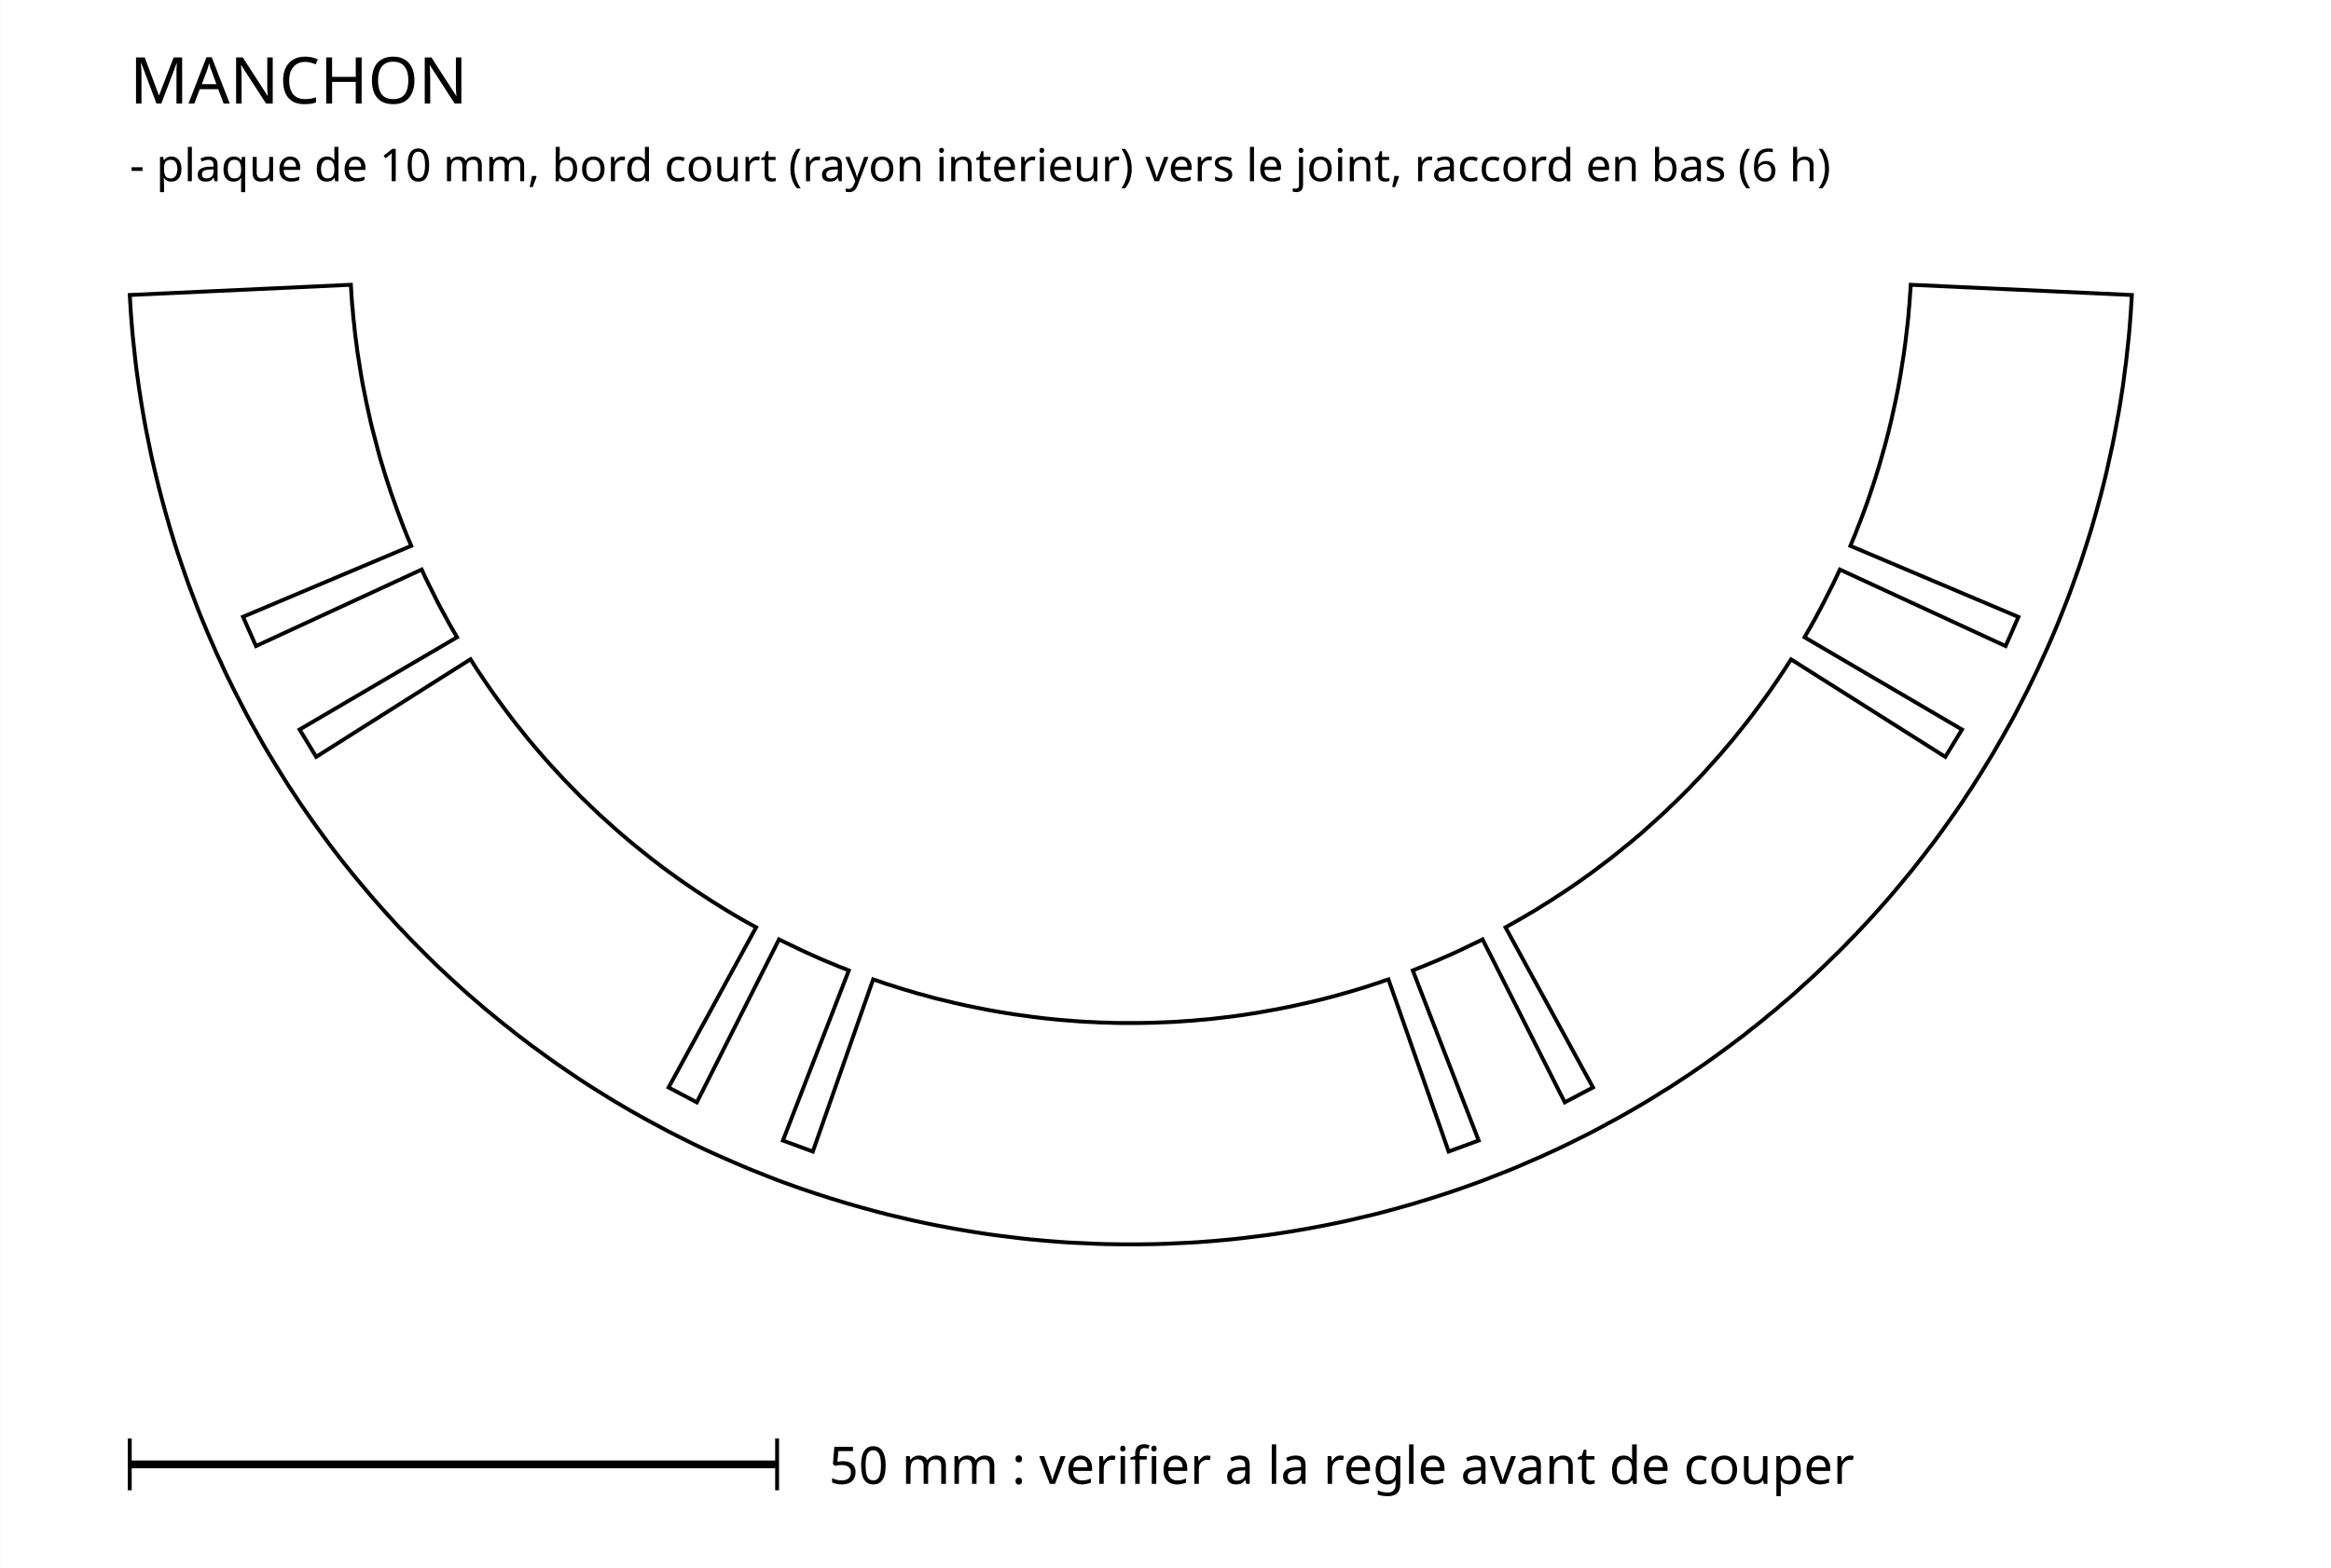
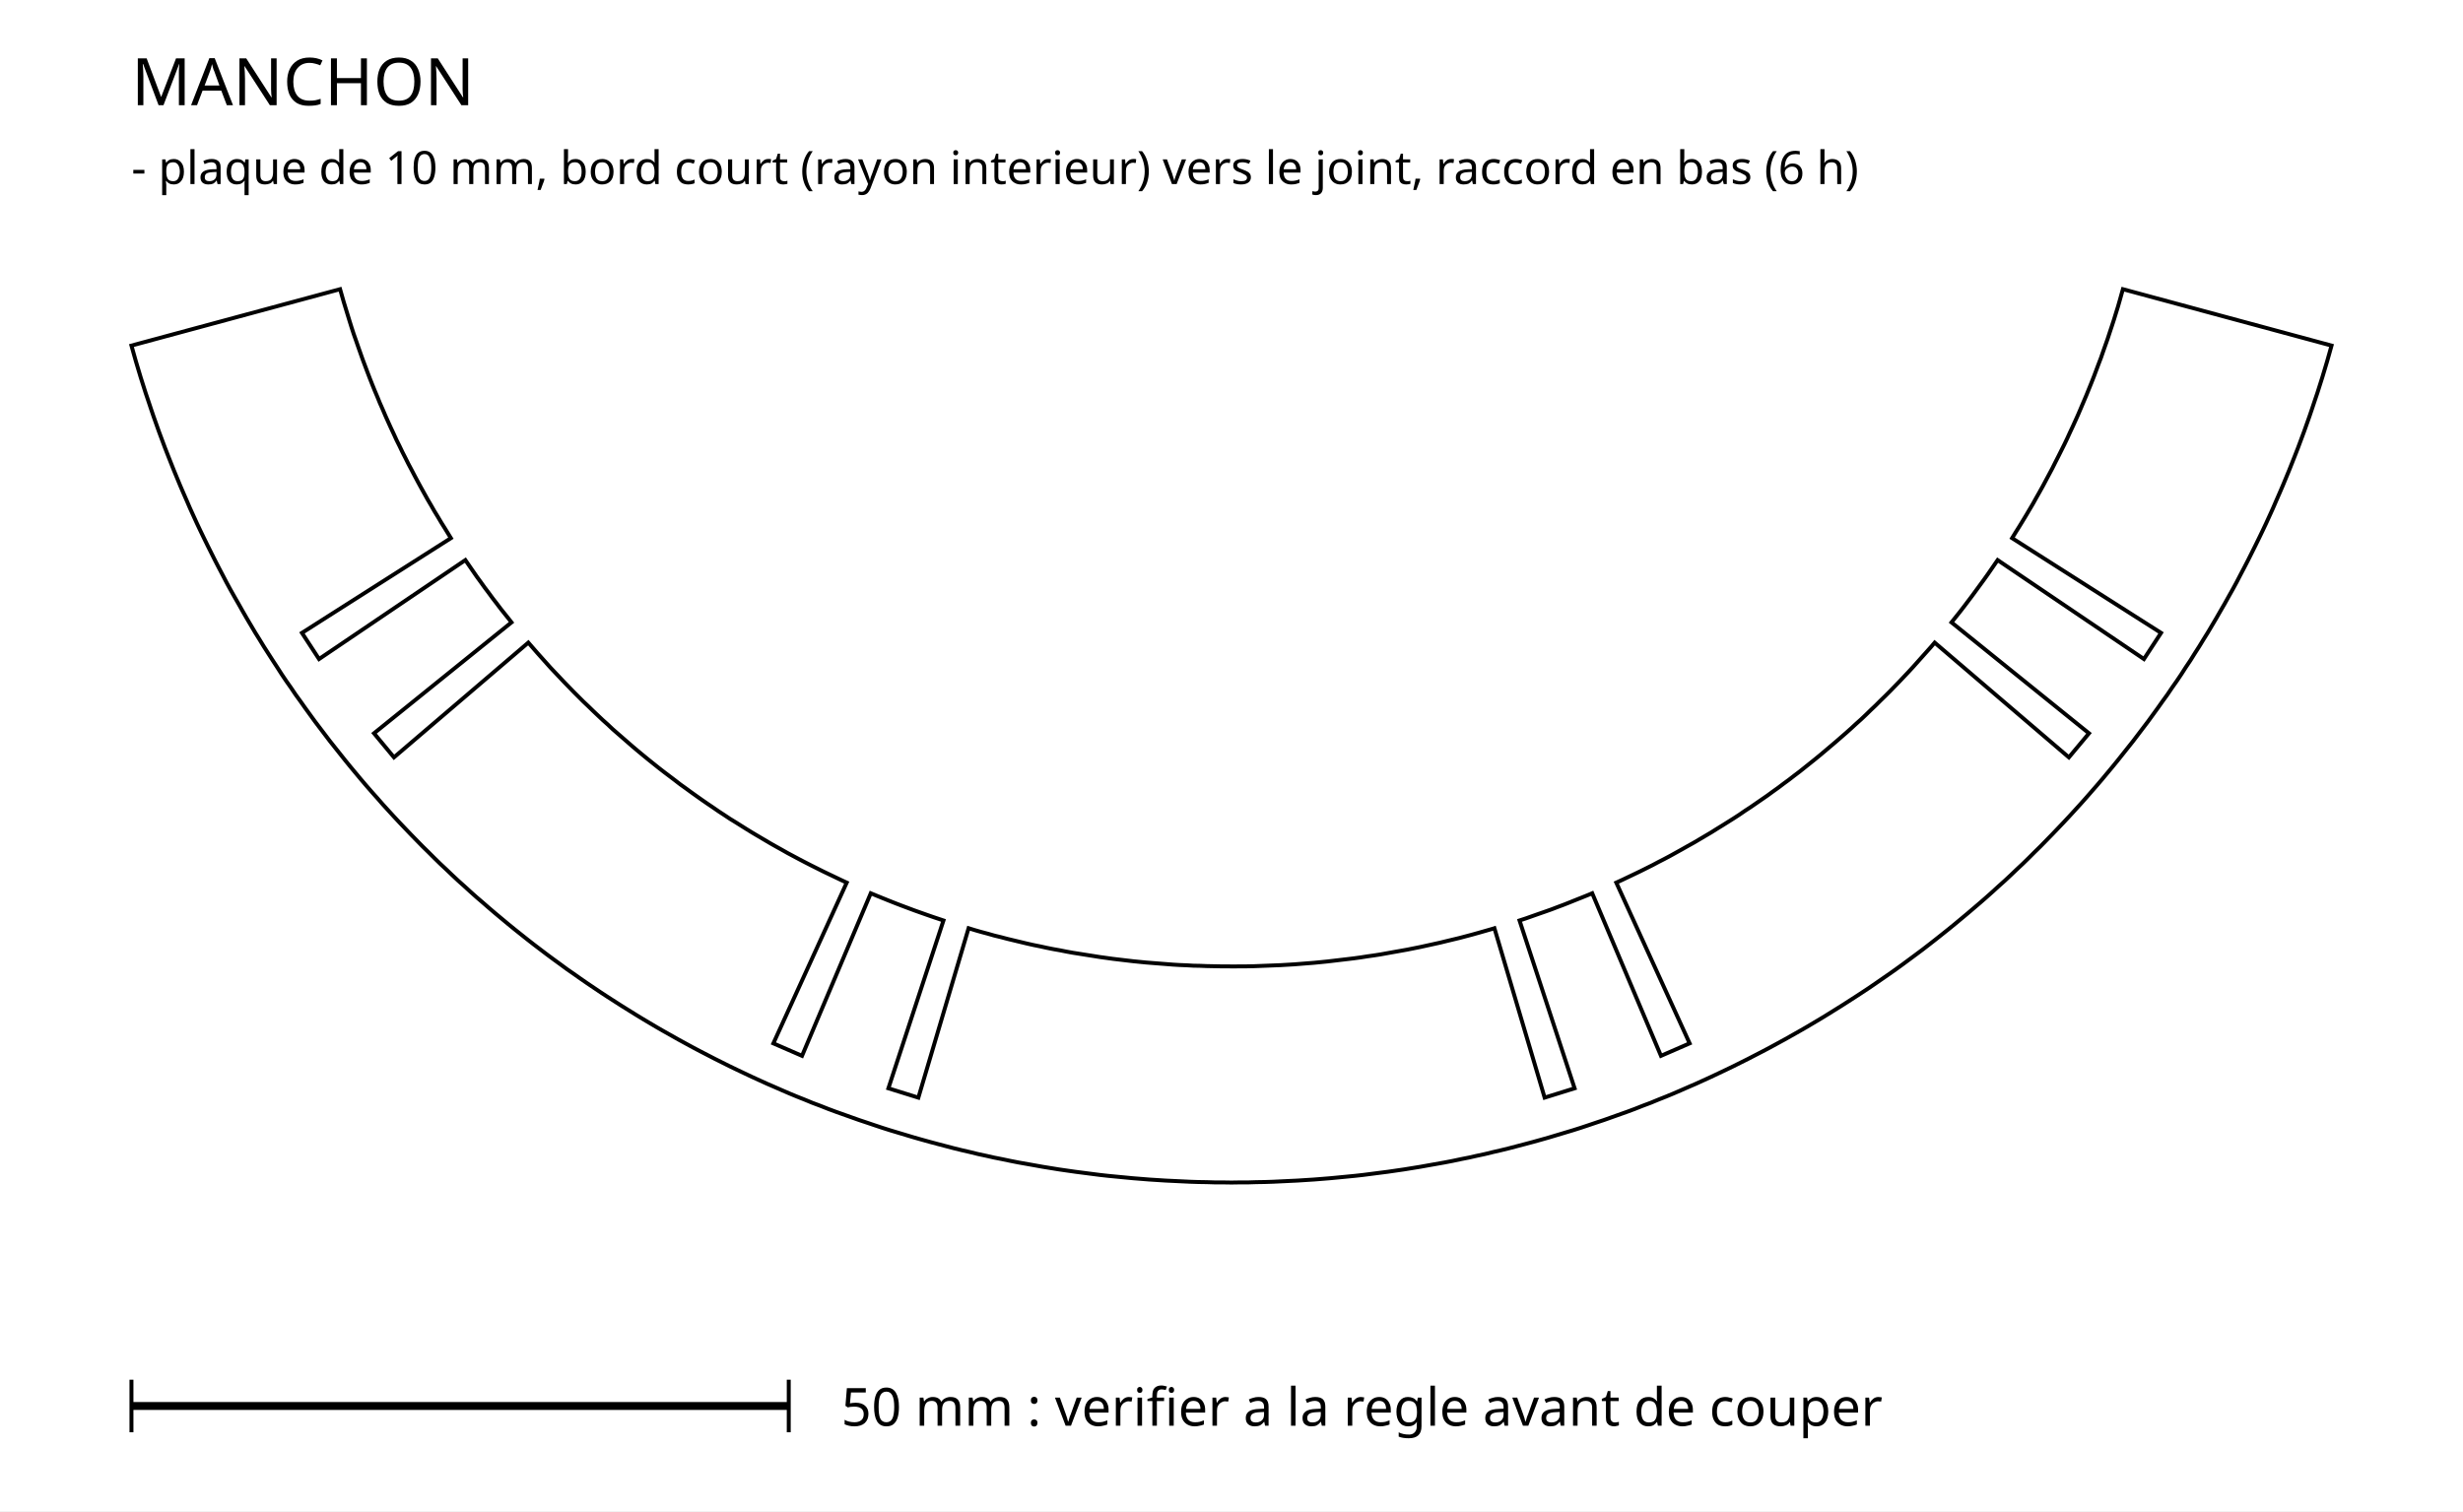
- <svg xmlns="http://www.w3.org/2000/svg" width="180.0mm" height="121.1mm" viewBox="0 0 180.00 121.13">
-   <rect width="180.00" height="121.13" fill="white" />
-   <path d="M 27.08,22.00 L 27.11,22.51 L 27.14,23.02 L 27.18,23.53 L 27.23,24.04 L 27.27,24.55 L 27.33,25.06 L 27.38,25.56 L 27.44,26.07 L 27.51,26.58 L 27.57,27.08 L 27.65,27.59 L 27.73,28.09 L 27.81,28.60 L 27.89,29.10 L 27.98,29.61 L 28.08,30.11 L 28.18,30.61 L 28.28,31.11 L 28.39,31.61 L 28.50,32.11 L 28.61,32.61 L 28.73,33.10 L 28.86,33.60 L 28.99,34.09 L 29.12,34.59 L 29.25,35.08 L 29.39,35.57 L 29.54,36.06 L 29.69,36.55 L 29.84,37.04 L 30.00,37.52 L 30.16,38.01 L 30.33,38.49 L 30.50,38.97 L 30.67,39.45 L 30.85,39.93 L 31.03,40.41 L 31.21,40.88 L 31.40,41.36 L 31.60,41.83 L 31.74,42.17 L 18.75,47.65 L 19.75,49.91 L 32.55,44.00 L 32.55,44.00 L 32.76,44.46 L 32.98,44.92 L 33.21,45.38 L 33.44,45.84 L 33.67,46.30 L 33.90,46.75 L 34.14,47.20 L 34.39,47.65 L 34.63,48.10 L 34.88,48.54 L 35.14,48.98 L 35.28,49.23 L 23.12,56.36 L 24.40,58.47 L 36.32,50.93 L 36.32,50.93 L 36.60,51.37 L 36.87,51.79 L 37.16,52.22 L 37.44,52.64 L 37.73,53.06 L 38.02,53.48 L 38.32,53.90 L 38.62,54.31 L 38.92,54.72 L 39.23,55.13 L 39.54,55.54 L 39.85,55.94 L 40.17,56.34 L 40.49,56.74 L 40.81,57.14 L 41.14,57.53 L 41.47,57.92 L 41.81,58.31 L 42.14,58.69 L 42.48,59.07 L 42.83,59.45 L 43.17,59.82 L 43.52,60.20 L 43.88,60.57 L 44.23,60.93 L 44.59,61.30 L 44.95,61.66 L 45.32,62.01 L 45.69,62.37 L 46.06,62.72 L 46.43,63.07 L 46.81,63.41 L 47.19,63.75 L 47.57,64.09 L 47.96,64.43 L 48.35,64.76 L 48.74,65.09 L 49.13,65.41 L 49.53,65.73 L 49.93,66.05 L 50.33,66.37 L 50.74,66.68 L 51.14,66.99 L 51.55,67.29 L 51.97,67.59 L 52.38,67.89 L 52.80,68.18 L 53.22,68.47 L 53.64,68.76 L 54.07,69.04 L 54.50,69.32 L 54.93,69.60 L 55.36,69.87 L 55.79,70.14 L 56.23,70.41 L 56.67,70.67 L 57.11,70.93 L 57.55,71.18 L 58.00,71.43 L 58.38,71.64 L 51.62,84.01 L 53.80,85.16 L 60.15,72.57 L 60.15,72.57 L 60.61,72.80 L 61.07,73.02 L 61.53,73.24 L 61.99,73.46 L 62.45,73.67 L 62.92,73.88 L 63.39,74.09 L 63.86,74.29 L 64.33,74.48 L 64.80,74.68 L 65.28,74.86 L 65.54,74.97 L 60.45,88.11 L 62.76,88.96 L 67.42,75.66 L 67.42,75.66 L 67.90,75.82 L 68.38,75.99 L 68.87,76.14 L 69.36,76.30 L 69.84,76.45 L 70.33,76.59 L 70.82,76.74 L 71.32,76.87 L 71.81,77.01 L 72.30,77.14 L 72.80,77.26 L 73.30,77.38 L 73.79,77.50 L 74.29,77.61 L 74.79,77.72 L 75.29,77.82 L 75.79,77.92 L 76.29,78.02 L 76.80,78.11 L 77.30,78.20 L 77.81,78.28 L 78.31,78.36 L 78.82,78.43 L 79.32,78.50 L 79.83,78.57 L 80.34,78.63 L 80.84,78.69 L 81.35,78.74 L 81.86,78.79 L 82.37,78.83 L 82.88,78.87 L 83.39,78.91 L 83.90,78.94 L 84.41,78.96 L 84.92,78.99 L 85.43,79.00 L 85.94,79.02 L 86.45,79.03 L 86.96,79.03 L 87.47,79.03 L 87.98,79.03 L 88.49,79.02 L 89.01,79.01 L 89.52,78.99 L 90.03,78.97 L 90.54,78.95 L 91.05,78.92 L 91.56,78.88 L 92.07,78.85 L 92.58,78.80 L 93.08,78.76 L 93.59,78.71 L 94.10,78.65 L 94.61,78.59 L 95.12,78.53 L 95.62,78.46 L 96.13,78.39 L 96.63,78.31 L 97.14,78.23 L 97.64,78.14 L 98.14,78.05 L 98.65,77.96 L 99.15,77.86 L 99.65,77.76 L 100.15,77.65 L 100.65,77.54 L 101.14,77.43 L 101.64,77.31 L 102.14,77.19 L 102.63,77.06 L 103.13,76.93 L 103.62,76.79 L 104.11,76.65 L 104.60,76.51 L 105.09,76.36 L 105.58,76.21 L 106.06,76.05 L 106.55,75.89 L 107.03,75.72 L 107.22,75.66 L 111.87,88.96 L 114.19,88.11 L 109.10,74.97 L 109.10,74.97 L 109.57,74.78 L 110.05,74.59 L 110.52,74.39 L 110.99,74.20 L 111.46,73.99 L 111.93,73.79 L 112.39,73.58 L 112.86,73.36 L 113.32,73.14 L 113.78,72.92 L 114.24,72.70 L 114.49,72.57 L 120.84,85.16 L 123.02,84.01 L 116.26,71.64 L 116.26,71.64 L 116.71,71.39 L 117.15,71.14 L 117.59,70.89 L 118.03,70.63 L 118.47,70.37 L 118.91,70.10 L 119.34,69.83 L 119.78,69.56 L 120.20,69.28 L 120.63,69.00 L 121.06,68.72 L 121.48,68.43 L 121.90,68.14 L 122.32,67.84 L 122.73,67.55 L 123.14,67.25 L 123.55,66.94 L 123.96,66.63 L 124.37,66.32 L 124.77,66.00 L 125.17,65.68 L 125.56,65.36 L 125.96,65.04 L 126.35,64.71 L 126.74,64.38 L 127.12,64.04 L 127.50,63.70 L 127.88,63.36 L 128.26,63.01 L 128.63,62.67 L 129.00,62.31 L 129.37,61.96 L 129.74,61.60 L 130.10,61.24 L 130.46,60.88 L 130.81,60.51 L 131.17,60.14 L 131.52,59.77 L 131.86,59.39 L 132.20,59.01 L 132.54,58.63 L 132.88,58.25 L 133.21,57.86 L 133.54,57.47 L 133.87,57.08 L 134.19,56.68 L 134.51,56.28 L 134.83,55.88 L 135.14,55.48 L 135.45,55.07 L 135.76,54.66 L 136.06,54.25 L 136.36,53.84 L 136.66,53.42 L 136.95,53.00 L 137.24,52.58 L 137.52,52.16 L 137.81,51.73 L 138.08,51.30 L 138.32,50.94 L 150.23,58.47 L 151.52,56.36 L 139.36,49.23 L 139.36,49.23 L 139.61,48.79 L 139.87,48.34 L 140.12,47.90 L 140.36,47.45 L 140.60,47.00 L 140.84,46.54 L 141.07,46.09 L 141.30,45.63 L 141.53,45.18 L 141.75,44.72 L 141.97,44.25 L 142.09,44.00 L 154.89,49.91 L 155.88,47.66 L 142.90,42.17 L 142.90,42.17 L 143.09,41.70 L 143.29,41.23 L 143.47,40.75 L 143.66,40.28 L 143.84,39.80 L 144.02,39.32 L 144.19,38.84 L 144.36,38.35 L 144.52,37.87 L 144.68,37.39 L 144.84,36.90 L 144.99,36.41 L 145.14,35.92 L 145.28,35.43 L 145.42,34.94 L 145.56,34.45 L 145.69,33.95 L 145.82,33.46 L 145.94,32.96 L 146.06,32.47 L 146.17,31.97 L 146.28,31.47 L 146.39,30.97 L 146.49,30.47 L 146.59,29.97 L 146.68,29.47 L 146.77,28.96 L 146.85,28.46 L 146.93,27.95 L 147.01,27.45 L 147.08,26.94 L 147.15,26.44 L 147.21,25.93 L 147.27,25.42 L 147.33,24.91 L 147.38,24.41 L 147.42,23.90 L 147.47,23.39 L 147.50,22.88 L 147.54,22.37 L 147.56,22.00 L 164.64,22.79 L 164.60,23.44 L 164.56,24.10 L 164.51,24.75 L 164.46,25.40 L 164.40,26.05 L 164.33,26.70 L 164.26,27.35 L 164.19,28.00 L 164.10,28.64 L 164.02,29.29 L 163.93,29.94 L 163.83,30.58 L 163.73,31.23 L 163.62,31.87 L 163.50,32.51 L 163.38,33.16 L 163.26,33.80 L 163.13,34.44 L 162.99,35.08 L 162.85,35.71 L 162.71,36.35 L 162.56,36.98 L 162.40,37.62 L 162.24,38.25 L 162.07,38.88 L 161.90,39.51 L 161.72,40.14 L 161.54,40.77 L 161.35,41.39 L 161.15,42.02 L 160.95,42.64 L 160.75,43.26 L 160.54,43.88 L 160.32,44.49 L 160.10,45.11 L 159.88,45.72 L 159.65,46.33 L 159.41,46.94 L 159.17,47.55 L 158.93,48.15 L 158.68,48.75 L 158.42,49.36 L 158.16,49.95 L 157.89,50.55 L 157.62,51.14 L 157.35,51.74 L 157.06,52.33 L 156.78,52.91 L 156.49,53.50 L 156.19,54.08 L 155.89,54.66 L 155.59,55.24 L 155.28,55.81 L 154.96,56.38 L 154.64,56.95 L 154.31,57.52 L 153.99,58.08 L 153.65,58.64 L 153.31,59.20 L 152.97,59.75 L 152.62,60.31 L 152.27,60.86 L 151.91,61.40 L 151.55,61.95 L 151.18,62.49 L 150.81,63.02 L 150.43,63.56 L 150.05,64.09 L 149.67,64.61 L 149.28,65.14 L 148.88,65.66 L 148.48,66.18 L 148.08,66.69 L 147.68,67.20 L 147.26,67.71 L 146.85,68.21 L 146.43,68.71 L 146.01,69.21 L 145.58,69.70 L 145.15,70.19 L 144.71,70.68 L 144.27,71.16 L 143.82,71.64 L 143.38,72.11 L 142.92,72.58 L 142.47,73.05 L 142.01,73.51 L 141.54,73.97 L 141.07,74.43 L 140.60,74.88 L 140.13,75.33 L 139.65,75.77 L 139.16,76.21 L 138.68,76.65 L 138.19,77.08 L 137.69,77.50 L 137.20,77.93 L 136.69,78.34 L 136.19,78.76 L 135.68,79.17 L 135.17,79.57 L 134.66,79.98 L 134.14,80.37 L 133.61,80.77 L 133.09,81.15 L 132.56,81.54 L 132.03,81.92 L 131.50,82.29 L 130.96,82.66 L 130.42,83.03 L 129.87,83.39 L 129.33,83.75 L 128.78,84.10 L 128.22,84.44 L 127.67,84.79 L 127.11,85.13 L 126.55,85.46 L 125.98,85.79 L 125.42,86.11 L 124.85,86.43 L 124.27,86.74 L 123.70,87.05 L 123.12,87.36 L 122.54,87.66 L 121.96,87.95 L 121.37,88.24 L 120.78,88.53 L 120.19,88.81 L 119.60,89.08 L 119.01,89.35 L 118.41,89.61 L 117.81,89.87 L 117.21,90.13 L 116.61,90.38 L 116.00,90.62 L 115.39,90.86 L 114.78,91.10 L 114.17,91.33 L 113.56,91.55 L 112.94,91.77 L 112.33,91.98 L 111.71,92.19 L 111.09,92.39 L 110.47,92.59 L 109.84,92.78 L 109.22,92.97 L 108.59,93.15 L 107.96,93.33 L 107.33,93.50 L 106.70,93.67 L 106.07,93.83 L 105.43,93.98 L 104.80,94.13 L 104.16,94.28 L 103.52,94.42 L 102.88,94.55 L 102.24,94.68 L 101.60,94.80 L 100.96,94.92 L 100.32,95.03 L 99.67,95.14 L 99.03,95.24 L 98.38,95.34 L 97.73,95.43 L 97.09,95.51 L 96.44,95.59 L 95.79,95.67 L 95.14,95.74 L 94.49,95.80 L 93.84,95.86 L 93.19,95.91 L 92.54,95.96 L 91.89,96.00 L 91.23,96.03 L 90.58,96.06 L 89.93,96.09 L 89.28,96.11 L 88.62,96.12 L 87.97,96.13 L 87.32,96.13 L 86.67,96.13 L 86.01,96.12 L 85.36,96.11 L 84.71,96.09 L 84.05,96.06 L 83.40,96.03 L 82.75,96.00 L 82.10,95.96 L 81.45,95.91 L 80.80,95.86 L 80.15,95.80 L 79.50,95.74 L 78.85,95.67 L 78.20,95.59 L 77.55,95.51 L 76.90,95.43 L 76.26,95.34 L 75.61,95.24 L 74.97,95.14 L 74.32,95.03 L 73.68,94.92 L 73.04,94.80 L 72.39,94.68 L 71.75,94.55 L 71.12,94.42 L 70.48,94.28 L 69.84,94.13 L 69.21,93.98 L 68.57,93.83 L 67.94,93.67 L 67.31,93.50 L 66.68,93.33 L 66.05,93.15 L 65.42,92.97 L 64.80,92.78 L 64.17,92.59 L 63.55,92.39 L 62.93,92.19 L 62.31,91.98 L 61.69,91.77 L 61.08,91.55 L 60.46,91.33 L 59.85,91.10 L 59.24,90.86 L 58.64,90.62 L 58.03,90.38 L 57.43,90.13 L 56.83,89.87 L 56.23,89.61 L 55.63,89.35 L 55.03,89.08 L 54.44,88.81 L 53.85,88.53 L 53.26,88.24 L 52.68,87.95 L 52.10,87.66 L 51.52,87.36 L 50.94,87.05 L 50.36,86.74 L 49.79,86.43 L 49.22,86.11 L 48.65,85.79 L 48.09,85.46 L 47.53,85.13 L 46.97,84.79 L 46.41,84.44 L 45.86,84.10 L 45.31,83.75 L 44.76,83.39 L 44.22,83.03 L 43.68,82.66 L 43.14,82.29 L 42.61,81.92 L 42.08,81.54 L 41.55,81.15 L 41.02,80.77 L 40.50,80.37 L 39.98,79.98 L 39.47,79.57 L 38.96,79.17 L 38.45,78.76 L 37.94,78.34 L 37.44,77.93 L 36.94,77.50 L 36.45,77.08 L 35.96,76.65 L 35.47,76.21 L 34.99,75.77 L 34.51,75.33 L 34.03,74.88 L 33.56,74.43 L 33.09,73.97 L 32.63,73.51 L 32.17,73.05 L 31.71,72.58 L 31.26,72.11 L 30.81,71.64 L 30.37,71.16 L 29.93,70.68 L 29.49,70.19 L 29.06,69.70 L 28.63,69.21 L 28.21,68.71 L 27.79,68.21 L 27.37,67.71 L 26.96,67.20 L 26.55,66.69 L 26.15,66.18 L 25.75,65.66 L 25.36,65.14 L 24.97,64.61 L 24.59,64.09 L 24.21,63.56 L 23.83,63.02 L 23.46,62.49 L 23.09,61.95 L 22.73,61.40 L 22.37,60.86 L 22.02,60.31 L 21.67,59.75 L 21.33,59.20 L 20.99,58.64 L 20.65,58.08 L 20.32,57.52 L 20.00,56.95 L 19.68,56.38 L 19.36,55.81 L 19.05,55.24 L 18.75,54.66 L 18.45,54.08 L 18.15,53.50 L 17.86,52.91 L 17.57,52.33 L 17.29,51.74 L 17.02,51.14 L 16.74,50.55 L 16.48,49.95 L 16.22,49.36 L 15.96,48.75 L 15.71,48.15 L 15.46,47.55 L 15.22,46.94 L 14.99,46.33 L 14.76,45.72 L 14.53,45.11 L 14.31,44.49 L 14.10,43.88 L 13.89,43.26 L 13.68,42.64 L 13.48,42.02 L 13.29,41.39 L 13.10,40.77 L 12.92,40.14 L 12.74,39.51 L 12.57,38.88 L 12.40,38.25 L 12.24,37.62 L 12.08,36.98 L 11.93,36.35 L 11.78,35.71 L 11.64,35.08 L 11.51,34.44 L 11.38,33.80 L 11.25,33.16 L 11.13,32.51 L 11.02,31.87 L 10.91,31.23 L 10.81,30.58 L 10.71,29.94 L 10.62,29.29 L 10.53,28.64 L 10.45,28.00 L 10.38,27.35 L 10.31,26.70 L 10.24,26.05 L 10.18,25.40 L 10.13,24.75 L 10.08,24.10 L 10.04,23.44 L 10.00,22.79 Z" fill="none" stroke="black" stroke-width="0.3" />
-   <line x1="10" y1="113.13" x2="60" y2="113.13" stroke="black" stroke-width="0.6" />
-   <line x1="10" y1="111.13" x2="10" y2="115.13" stroke="black" stroke-width="0.3" />
-   <line x1="60" y1="111.13" x2="60" y2="115.13" stroke="black" stroke-width="0.3" />
-   <text x="64" y="114.63" font-size="4" font-family="sans-serif">50 mm : verifier a la regle avant de couper</text>
+ <svg xmlns="http://www.w3.org/2000/svg" width="187.4mm" height="115.0mm" viewBox="0 0 187.36 114.97">
+   <rect width="187.36" height="114.97" fill="white" />
+   <path d="M 25.87,22.00 L 26.01,22.49 L 26.15,22.98 L 26.30,23.47 L 26.45,23.96 L 26.60,24.45 L 26.75,24.93 L 26.91,25.42 L 27.08,25.90 L 27.25,26.39 L 27.42,26.87 L 27.59,27.35 L 27.77,27.83 L 27.95,28.31 L 28.13,28.78 L 28.32,29.26 L 28.51,29.73 L 28.71,30.20 L 28.90,30.67 L 29.11,31.14 L 29.31,31.61 L 29.52,32.08 L 29.73,32.54 L 29.95,33.01 L 30.16,33.47 L 30.39,33.93 L 30.61,34.39 L 30.84,34.84 L 31.07,35.30 L 31.31,35.75 L 31.55,36.21 L 31.79,36.66 L 32.03,37.10 L 32.28,37.55 L 32.53,38.00 L 32.79,38.44 L 33.04,38.88 L 33.31,39.32 L 33.57,39.76 L 33.84,40.19 L 34.11,40.63 L 34.30,40.94 L 22.97,48.15 L 24.27,50.14 L 35.40,42.61 L 35.40,42.61 L 35.69,43.03 L 35.98,43.45 L 36.27,43.87 L 36.57,44.28 L 36.87,44.70 L 37.18,45.11 L 37.48,45.52 L 37.79,45.92 L 38.10,46.33 L 38.42,46.73 L 38.74,47.13 L 38.91,47.35 L 28.45,55.79 L 29.97,57.62 L 40.19,48.89 L 40.19,48.89 L 40.52,49.27 L 40.86,49.66 L 41.20,50.04 L 41.54,50.42 L 41.88,50.80 L 42.23,51.17 L 42.58,51.54 L 42.93,51.91 L 43.29,52.28 L 43.65,52.65 L 44.01,53.01 L 44.37,53.37 L 44.74,53.72 L 45.11,54.08 L 45.48,54.43 L 45.85,54.78 L 46.23,55.12 L 46.60,55.47 L 46.99,55.81 L 47.37,56.14 L 47.76,56.48 L 48.14,56.81 L 48.53,57.14 L 48.93,57.47 L 49.32,57.79 L 49.72,58.11 L 50.12,58.43 L 50.52,58.74 L 50.93,59.05 L 51.34,59.36 L 51.74,59.67 L 52.16,59.97 L 52.57,60.27 L 52.99,60.57 L 53.40,60.86 L 53.82,61.15 L 54.25,61.44 L 54.67,61.73 L 55.10,62.01 L 55.52,62.29 L 55.96,62.56 L 56.39,62.83 L 56.82,63.10 L 57.26,63.37 L 57.70,63.63 L 58.14,63.89 L 58.58,64.15 L 59.02,64.40 L 59.47,64.65 L 59.91,64.90 L 60.36,65.14 L 60.81,65.38 L 61.27,65.62 L 61.72,65.85 L 62.18,66.08 L 62.64,66.31 L 63.10,66.53 L 63.56,66.75 L 64.02,66.97 L 64.41,67.15 L 58.83,79.38 L 61.01,80.33 L 66.24,67.96 L 66.24,67.96 L 66.72,68.16 L 67.19,68.35 L 67.66,68.54 L 68.14,68.73 L 68.61,68.91 L 69.09,69.09 L 69.57,69.27 L 70.05,69.44 L 70.53,69.61 L 71.02,69.78 L 71.50,69.94 L 71.77,70.03 L 67.58,82.80 L 69.86,83.51 L 73.68,70.62 L 73.68,70.62 L 74.17,70.77 L 74.66,70.91 L 75.15,71.04 L 75.64,71.18 L 76.14,71.30 L 76.63,71.43 L 77.13,71.55 L 77.63,71.67 L 78.13,71.79 L 78.62,71.90 L 79.12,72.00 L 79.62,72.11 L 80.12,72.21 L 80.63,72.30 L 81.13,72.40 L 81.63,72.49 L 82.14,72.57 L 82.64,72.65 L 83.15,72.73 L 83.65,72.81 L 84.16,72.88 L 84.66,72.95 L 85.17,73.01 L 85.68,73.07 L 86.19,73.13 L 86.69,73.18 L 87.20,73.23 L 87.71,73.27 L 88.22,73.31 L 88.73,73.35 L 89.24,73.39 L 89.75,73.42 L 90.26,73.44 L 90.77,73.47 L 91.28,73.48 L 91.79,73.50 L 92.30,73.51 L 92.81,73.52 L 93.32,73.52 L 93.83,73.53 L 94.35,73.52 L 94.86,73.52 L 95.37,73.51 L 95.88,73.49 L 96.39,73.47 L 96.90,73.45 L 97.41,73.43 L 97.92,73.40 L 98.43,73.37 L 98.94,73.33 L 99.45,73.29 L 99.96,73.25 L 100.47,73.20 L 100.97,73.15 L 101.48,73.09 L 101.99,73.03 L 102.50,72.97 L 103.00,72.91 L 103.51,72.84 L 104.02,72.76 L 104.52,72.69 L 105.03,72.61 L 105.53,72.52 L 106.03,72.43 L 106.54,72.34 L 107.04,72.25 L 107.54,72.15 L 108.04,72.05 L 108.54,71.94 L 109.04,71.83 L 109.54,71.72 L 110.03,71.60 L 110.53,71.48 L 111.03,71.36 L 111.52,71.23 L 112.01,71.10 L 112.51,70.96 L 113.00,70.82 L 113.49,70.68 L 113.68,70.62 L 117.50,83.51 L 119.78,82.80 L 115.59,70.03 L 115.59,70.03 L 116.08,69.87 L 116.56,69.70 L 117.04,69.53 L 117.53,69.36 L 118.01,69.19 L 118.48,69.01 L 118.96,68.83 L 119.44,68.64 L 119.91,68.45 L 120.39,68.26 L 120.86,68.07 L 121.12,67.96 L 126.35,80.33 L 128.53,79.38 L 122.95,67.15 L 122.95,67.15 L 123.41,66.94 L 123.87,66.72 L 124.33,66.50 L 124.79,66.28 L 125.25,66.05 L 125.71,65.82 L 126.16,65.58 L 126.61,65.35 L 127.06,65.11 L 127.51,64.86 L 127.96,64.61 L 128.40,64.36 L 128.85,64.11 L 129.29,63.85 L 129.73,63.59 L 130.17,63.33 L 130.60,63.06 L 131.04,62.79 L 131.47,62.52 L 131.90,62.25 L 132.33,61.97 L 132.75,61.68 L 133.18,61.40 L 133.60,61.11 L 134.02,60.82 L 134.44,60.53 L 134.85,60.23 L 135.27,59.93 L 135.68,59.62 L 136.09,59.32 L 136.49,59.01 L 136.90,58.70 L 137.30,58.38 L 137.70,58.06 L 138.10,57.74 L 138.49,57.42 L 138.88,57.09 L 139.27,56.76 L 139.66,56.43 L 140.05,56.09 L 140.43,55.76 L 140.81,55.42 L 141.19,55.07 L 141.57,54.73 L 141.94,54.38 L 142.31,54.02 L 142.68,53.67 L 143.04,53.31 L 143.41,52.95 L 143.77,52.59 L 144.12,52.23 L 144.48,51.86 L 144.83,51.49 L 145.18,51.12 L 145.53,50.74 L 145.87,50.36 L 146.21,49.98 L 146.55,49.60 L 146.89,49.22 L 147.17,48.89 L 157.38,57.62 L 158.91,55.79 L 148.45,47.35 L 148.45,47.35 L 148.77,46.95 L 149.09,46.55 L 149.40,46.15 L 149.71,45.74 L 150.02,45.33 L 150.32,44.92 L 150.62,44.51 L 150.92,44.10 L 151.22,43.68 L 151.51,43.26 L 151.80,42.84 L 151.96,42.61 L 163.09,50.14 L 164.39,48.15 L 153.06,40.94 L 153.06,40.94 L 153.33,40.50 L 153.60,40.07 L 153.87,39.63 L 154.13,39.20 L 154.39,38.76 L 154.65,38.32 L 154.90,37.87 L 155.15,37.43 L 155.40,36.98 L 155.64,36.53 L 155.88,36.08 L 156.12,35.63 L 156.35,35.17 L 156.58,34.72 L 156.81,34.26 L 157.04,33.80 L 157.26,33.34 L 157.47,32.88 L 157.69,32.41 L 157.90,31.95 L 158.11,31.48 L 158.31,31.01 L 158.51,30.54 L 158.71,30.07 L 158.90,29.60 L 159.09,29.13 L 159.28,28.65 L 159.46,28.17 L 159.64,27.69 L 159.82,27.22 L 159.99,26.73 L 160.16,26.25 L 160.33,25.77 L 160.49,25.28 L 160.65,24.80 L 160.81,24.31 L 160.96,23.82 L 161.11,23.34 L 161.25,22.85 L 161.39,22.35 L 161.49,22.00 L 177.36,26.29 L 177.19,26.90 L 177.02,27.50 L 176.84,28.10 L 176.66,28.70 L 176.47,29.30 L 176.28,29.90 L 176.08,30.49 L 175.88,31.09 L 175.68,31.68 L 175.47,32.27 L 175.26,32.86 L 175.04,33.45 L 174.82,34.04 L 174.59,34.63 L 174.36,35.21 L 174.13,35.79 L 173.89,36.37 L 173.65,36.95 L 173.40,37.53 L 173.15,38.10 L 172.90,38.68 L 172.64,39.25 L 172.38,39.82 L 172.11,40.39 L 171.84,40.95 L 171.56,41.52 L 171.28,42.08 L 171.00,42.64 L 170.71,43.20 L 170.42,43.75 L 170.13,44.31 L 169.83,44.86 L 169.52,45.41 L 169.22,45.95 L 168.90,46.50 L 168.59,47.04 L 168.27,47.58 L 167.95,48.12 L 167.62,48.65 L 167.29,49.19 L 166.95,49.72 L 166.62,50.25 L 166.27,50.77 L 165.93,51.30 L 165.58,51.82 L 165.22,52.33 L 164.87,52.85 L 164.50,53.36 L 164.14,53.87 L 163.77,54.38 L 163.40,54.89 L 163.02,55.39 L 162.64,55.89 L 162.26,56.39 L 161.87,56.88 L 161.48,57.37 L 161.09,57.86 L 160.69,58.35 L 160.29,58.83 L 159.89,59.31 L 159.48,59.79 L 159.07,60.26 L 158.66,60.73 L 158.24,61.20 L 157.82,61.66 L 157.39,62.13 L 156.96,62.59 L 156.53,63.04 L 156.10,63.49 L 155.66,63.94 L 155.22,64.39 L 154.77,64.83 L 154.33,65.27 L 153.88,65.71 L 153.42,66.14 L 152.97,66.57 L 152.51,67.00 L 152.04,67.42 L 151.58,67.84 L 151.11,68.26 L 150.64,68.67 L 150.16,69.08 L 149.68,69.49 L 149.20,69.89 L 148.72,70.29 L 148.23,70.69 L 147.74,71.08 L 147.25,71.47 L 146.75,71.86 L 146.26,72.24 L 145.75,72.62 L 145.25,72.99 L 144.75,73.36 L 144.24,73.73 L 143.73,74.09 L 143.21,74.45 L 142.69,74.81 L 142.18,75.16 L 141.65,75.51 L 141.13,75.85 L 140.60,76.19 L 140.07,76.53 L 139.54,76.86 L 139.01,77.19 L 138.47,77.52 L 137.93,77.84 L 137.39,78.16 L 136.85,78.47 L 136.30,78.78 L 135.75,79.09 L 135.20,79.39 L 134.65,79.69 L 134.10,79.98 L 133.54,80.27 L 132.98,80.56 L 132.42,80.84 L 131.86,81.12 L 131.30,81.39 L 130.73,81.66 L 130.16,81.93 L 129.59,82.19 L 129.02,82.45 L 128.44,82.70 L 127.87,82.95 L 127.29,83.20 L 126.71,83.44 L 126.13,83.67 L 125.55,83.91 L 124.96,84.13 L 124.38,84.36 L 123.79,84.58 L 123.20,84.79 L 122.61,85.00 L 122.02,85.21 L 121.42,85.41 L 120.83,85.61 L 120.23,85.81 L 119.63,86.00 L 119.03,86.18 L 118.43,86.36 L 117.83,86.54 L 117.23,86.71 L 116.62,86.88 L 116.02,87.04 L 115.41,87.20 L 114.80,87.36 L 114.19,87.51 L 113.58,87.65 L 112.97,87.80 L 112.36,87.93 L 111.74,88.07 L 111.13,88.19 L 110.52,88.32 L 109.90,88.44 L 109.28,88.55 L 108.66,88.66 L 108.05,88.77 L 107.43,88.87 L 106.81,88.97 L 106.19,89.06 L 105.57,89.15 L 104.94,89.23 L 104.32,89.31 L 103.70,89.39 L 103.07,89.46 L 102.45,89.52 L 101.83,89.58 L 101.20,89.64 L 100.58,89.69 L 99.95,89.74 L 99.32,89.78 L 98.70,89.82 L 98.07,89.85 L 97.44,89.88 L 96.82,89.91 L 96.19,89.93 L 95.56,89.94 L 94.94,89.96 L 94.31,89.96 L 93.68,89.97 L 93.05,89.96 L 92.43,89.96 L 91.80,89.94 L 91.17,89.93 L 90.54,89.91 L 89.92,89.88 L 89.29,89.85 L 88.66,89.82 L 88.04,89.78 L 87.41,89.74 L 86.79,89.69 L 86.16,89.64 L 85.54,89.58 L 84.91,89.52 L 84.29,89.46 L 83.66,89.39 L 83.04,89.31 L 82.42,89.23 L 81.80,89.15 L 81.17,89.06 L 80.55,88.97 L 79.93,88.87 L 79.31,88.77 L 78.70,88.66 L 78.08,88.55 L 77.46,88.44 L 76.85,88.32 L 76.23,88.19 L 75.62,88.07 L 75.00,87.93 L 74.39,87.80 L 73.78,87.65 L 73.17,87.51 L 72.56,87.36 L 71.95,87.20 L 71.34,87.04 L 70.74,86.88 L 70.13,86.71 L 69.53,86.54 L 68.93,86.36 L 68.33,86.18 L 67.73,86.00 L 67.13,85.81 L 66.53,85.61 L 65.94,85.41 L 65.34,85.21 L 64.75,85.00 L 64.16,84.79 L 63.57,84.58 L 62.98,84.36 L 62.40,84.13 L 61.81,83.91 L 61.23,83.67 L 60.65,83.44 L 60.07,83.20 L 59.49,82.95 L 58.92,82.70 L 58.34,82.45 L 57.77,82.19 L 57.20,81.93 L 56.63,81.66 L 56.06,81.39 L 55.50,81.12 L 54.94,80.84 L 54.38,80.56 L 53.82,80.27 L 53.26,79.98 L 52.71,79.69 L 52.16,79.39 L 51.61,79.09 L 51.06,78.78 L 50.51,78.47 L 49.97,78.16 L 49.43,77.84 L 48.89,77.52 L 48.35,77.19 L 47.82,76.86 L 47.29,76.53 L 46.76,76.19 L 46.23,75.85 L 45.71,75.51 L 45.19,75.16 L 44.67,74.81 L 44.15,74.45 L 43.64,74.09 L 43.12,73.73 L 42.62,73.36 L 42.11,72.99 L 41.61,72.62 L 41.11,72.24 L 40.61,71.86 L 40.11,71.47 L 39.62,71.08 L 39.13,70.69 L 38.64,70.29 L 38.16,69.89 L 37.68,69.49 L 37.20,69.08 L 36.73,68.67 L 36.25,68.26 L 35.78,67.84 L 35.32,67.42 L 34.85,67.00 L 34.39,66.57 L 33.94,66.14 L 33.48,65.71 L 33.03,65.27 L 32.59,64.83 L 32.14,64.39 L 31.70,63.94 L 31.26,63.49 L 30.83,63.04 L 30.40,62.59 L 29.97,62.13 L 29.54,61.66 L 29.12,61.20 L 28.71,60.73 L 28.29,60.26 L 27.88,59.79 L 27.47,59.31 L 27.07,58.83 L 26.67,58.35 L 26.27,57.86 L 25.88,57.37 L 25.49,56.88 L 25.10,56.39 L 24.72,55.89 L 24.34,55.39 L 23.96,54.89 L 23.59,54.38 L 23.22,53.87 L 22.86,53.36 L 22.49,52.85 L 22.14,52.33 L 21.78,51.82 L 21.43,51.30 L 21.09,50.77 L 20.75,50.25 L 20.41,49.72 L 20.07,49.19 L 19.74,48.65 L 19.41,48.12 L 19.09,47.58 L 18.77,47.04 L 18.46,46.50 L 18.15,45.95 L 17.84,45.41 L 17.53,44.86 L 17.23,44.31 L 16.94,43.75 L 16.65,43.20 L 16.36,42.64 L 16.08,42.08 L 15.80,41.52 L 15.52,40.95 L 15.25,40.39 L 14.98,39.82 L 14.72,39.25 L 14.46,38.68 L 14.21,38.10 L 13.96,37.53 L 13.71,36.95 L 13.47,36.37 L 13.23,35.79 L 13.00,35.21 L 12.77,34.63 L 12.54,34.04 L 12.32,33.45 L 12.10,32.86 L 11.89,32.27 L 11.68,31.68 L 11.48,31.09 L 11.28,30.49 L 11.08,29.90 L 10.89,29.30 L 10.70,28.70 L 10.52,28.10 L 10.34,27.50 L 10.17,26.90 L 10.00,26.29 Z" fill="none" stroke="black" stroke-width="0.3" />
+   <line x1="10" y1="106.97" x2="60" y2="106.97" stroke="black" stroke-width="0.6" />
+   <line x1="10" y1="104.97" x2="10" y2="108.97" stroke="black" stroke-width="0.3" />
+   <line x1="60" y1="104.97" x2="60" y2="108.97" stroke="black" stroke-width="0.3" />
+   <text x="64" y="108.47" font-size="4" font-family="sans-serif">50 mm : verifier a la regle avant de couper</text>
  <text x="10" y="8" font-size="5" font-family="sans-serif">MANCHON</text>
  <text x="10" y="14" font-size="3.5" font-family="sans-serif"> - plaque de 10 mm, bord court (rayon interieur) vers le joint, raccord en bas (6 h)</text>
</svg>
